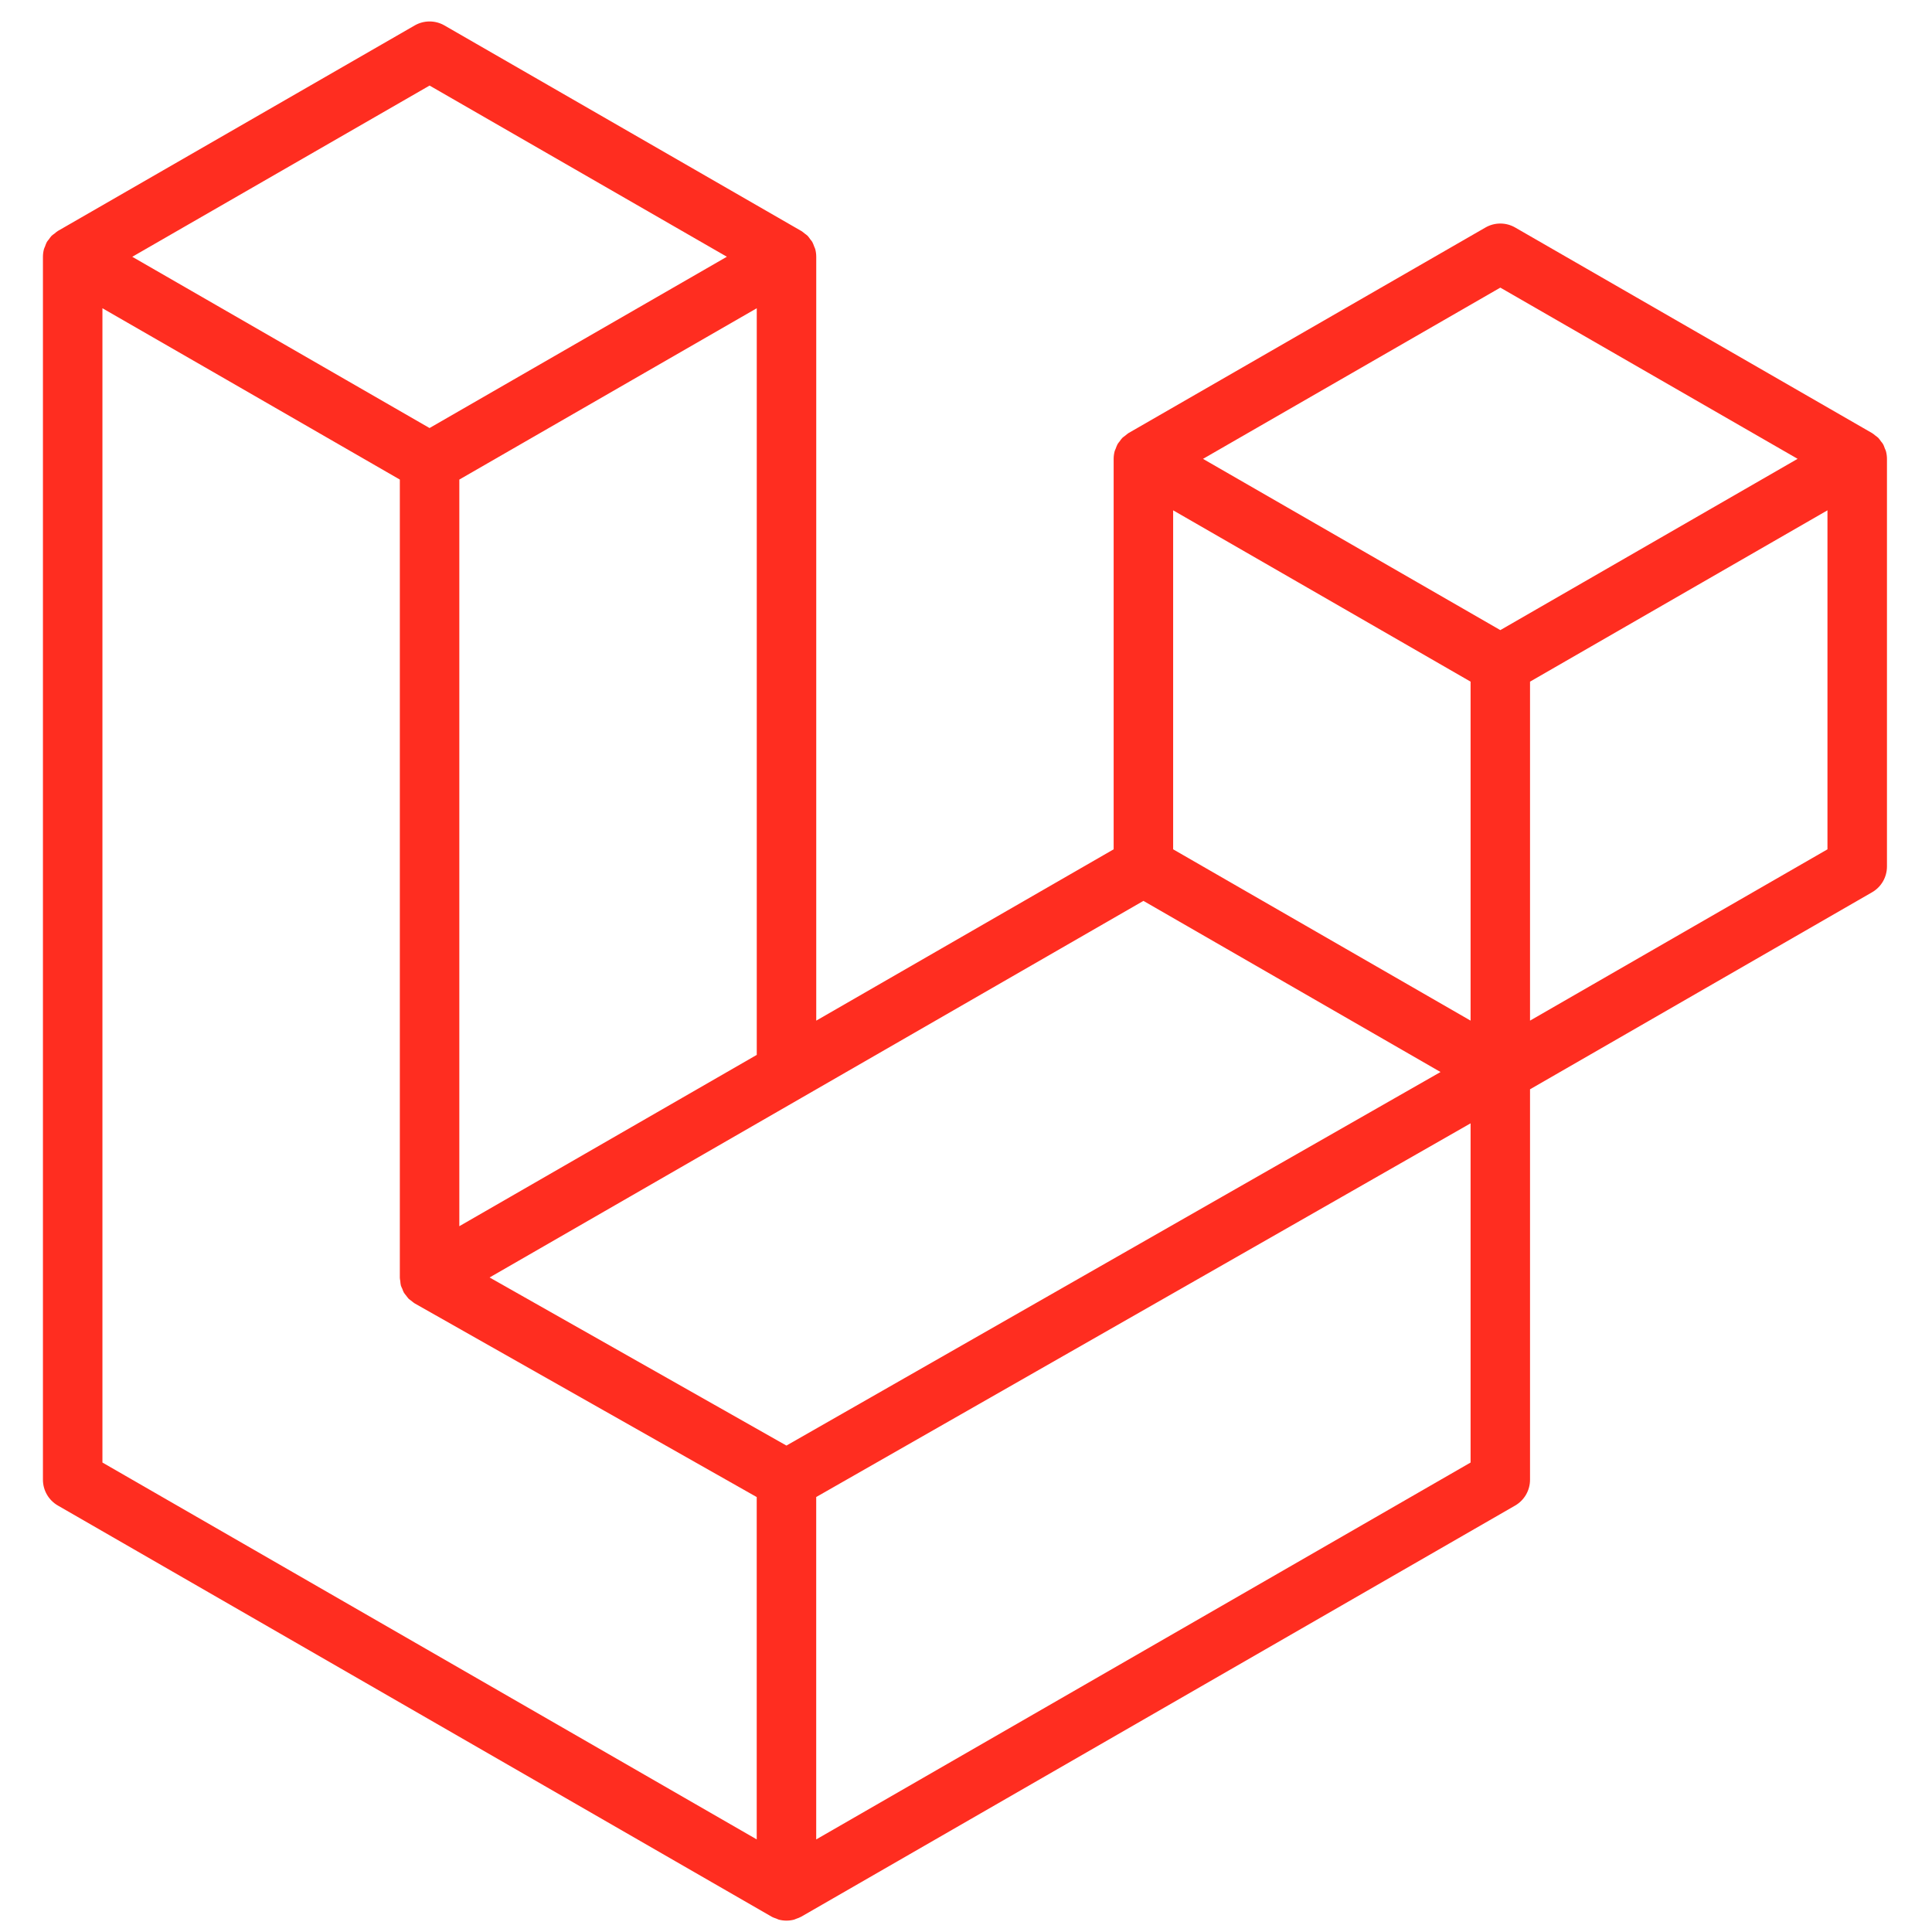
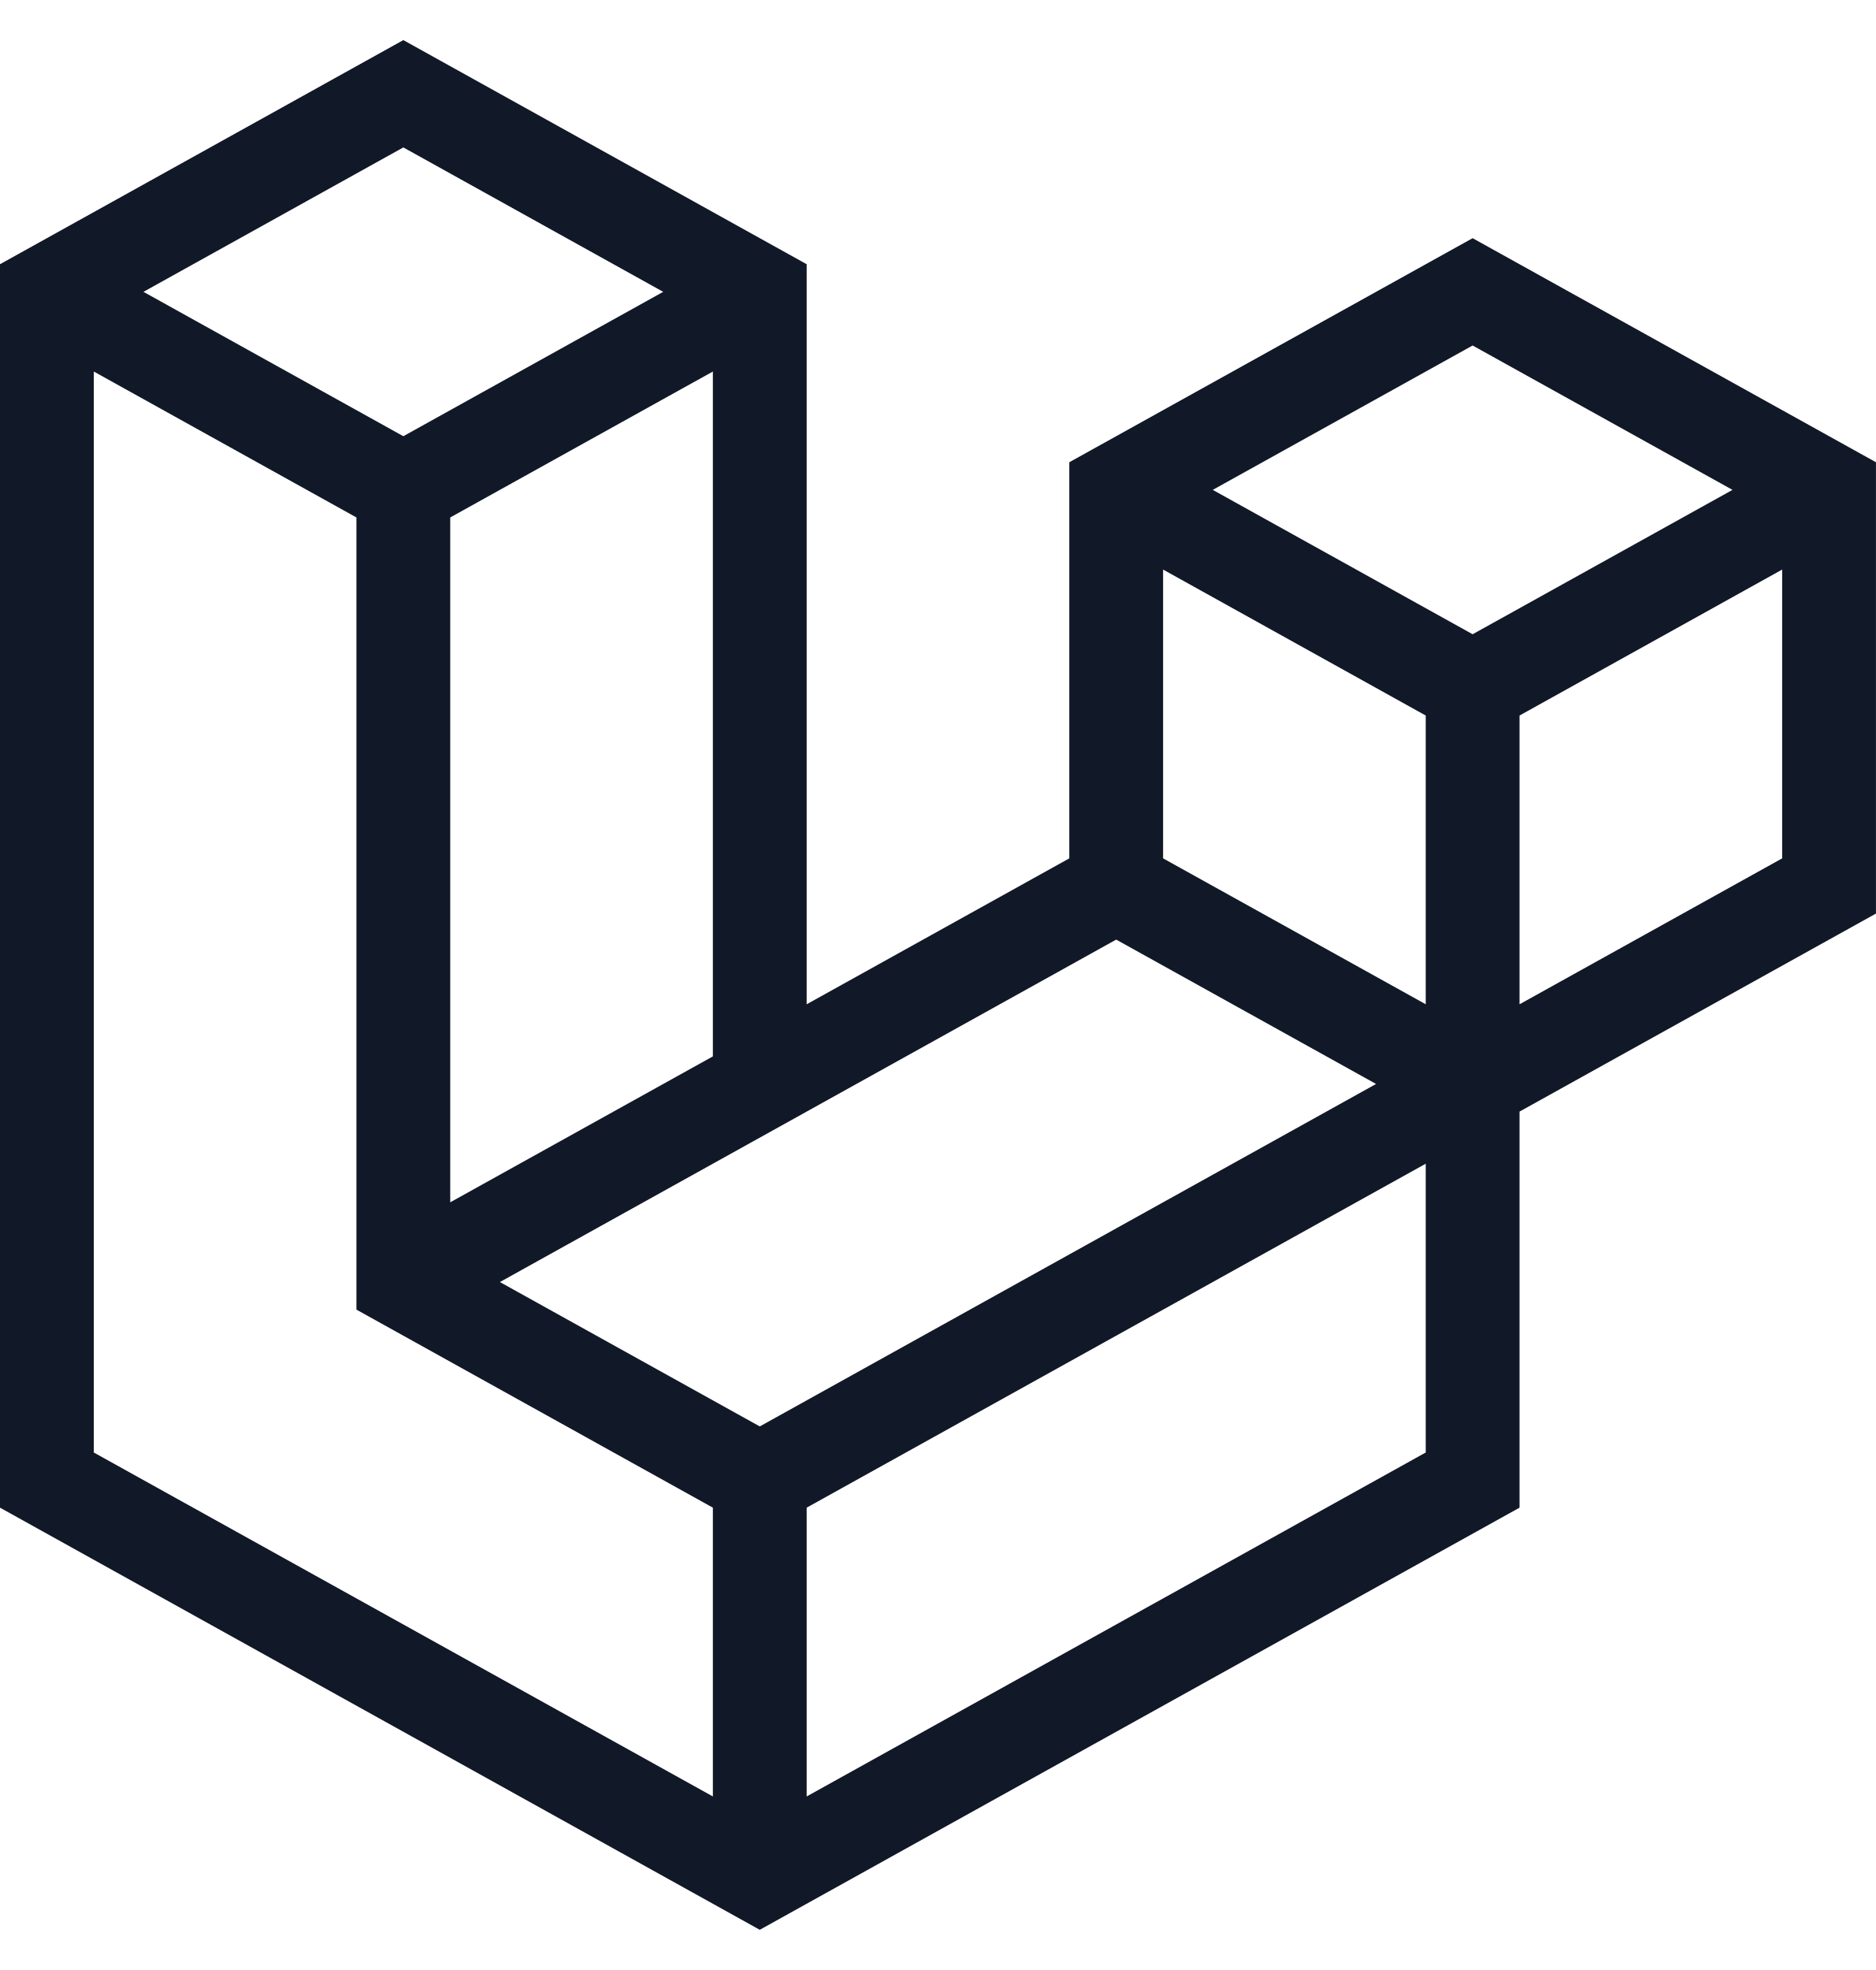
- <svg xmlns="http://www.w3.org/2000/svg" width="166" height="166" viewBox="0 0 166 166" fill="none">
-   <path fill-rule="evenodd" clip-rule="evenodd" d="M162.041 38.759C162.099 38.977 162.129 39.201 162.13 39.426V74.452C162.13 74.902 162.011 75.344 161.786 75.733C161.561 76.122 161.237 76.444 160.847 76.668L131.462 93.594V127.141C131.462 128.054 130.977 128.897 130.186 129.357L68.847 164.683C68.707 164.763 68.554 164.814 68.401 164.868C68.343 164.887 68.289 164.922 68.228 164.938C67.8 165.051 67.349 165.051 66.92 164.938C66.85 164.919 66.786 164.881 66.719 164.855C66.579 164.804 66.432 164.76 66.298 164.683L4.972 129.357C4.583 129.133 4.259 128.81 4.034 128.421C3.808 128.032 3.69 127.591 3.689 127.141L3.689 22.063C3.689 21.834 3.721 21.61 3.779 21.393C3.798 21.32 3.843 21.253 3.868 21.179C3.916 21.045 3.961 20.908 4.031 20.783C4.079 20.7 4.149 20.633 4.206 20.557C4.28 20.454 4.347 20.349 4.433 20.26C4.506 20.186 4.602 20.132 4.685 20.068C4.778 19.992 4.861 19.909 4.966 19.848L35.633 2.185C36.022 1.961 36.462 1.844 36.91 1.844C37.358 1.844 37.798 1.961 38.186 2.185L68.851 19.848H68.857C68.959 19.912 69.045 19.992 69.138 20.065C69.221 20.129 69.313 20.186 69.387 20.257C69.476 20.349 69.54 20.454 69.616 20.557C69.671 20.633 69.744 20.7 69.789 20.783C69.862 20.911 69.904 21.045 69.955 21.179C69.98 21.253 70.025 21.32 70.044 21.396C70.103 21.614 70.133 21.838 70.133 22.063V87.694L95.686 72.974V39.423C95.686 39.2 95.718 38.973 95.775 38.759C95.798 38.683 95.839 38.615 95.865 38.542C95.916 38.408 95.96 38.271 96.031 38.146C96.079 38.063 96.149 37.996 96.203 37.92C96.279 37.818 96.343 37.712 96.433 37.623C96.506 37.549 96.599 37.495 96.681 37.431C96.777 37.355 96.86 37.272 96.962 37.211L127.633 19.548C128.021 19.324 128.461 19.206 128.91 19.206C129.358 19.206 129.798 19.324 130.186 19.548L160.85 37.211C160.959 37.275 161.042 37.355 161.137 37.428C161.217 37.492 161.31 37.549 161.383 37.62C161.473 37.712 161.536 37.818 161.613 37.92C161.67 37.996 161.741 38.063 161.785 38.146C161.859 38.271 161.9 38.408 161.951 38.542C161.98 38.615 162.021 38.683 162.041 38.759ZM157.018 72.974V43.848L146.287 50.028L131.462 58.568V87.694L157.021 72.974H157.018ZM126.354 125.663V96.518L111.771 104.85L70.13 128.626V158.046L126.354 125.663ZM8.801 26.485V125.663L65.018 158.043V128.629L35.649 112L35.64 111.994L35.627 111.988C35.528 111.93 35.445 111.847 35.353 111.777C35.273 111.713 35.18 111.662 35.11 111.592L35.104 111.582C35.021 111.502 34.963 111.403 34.893 111.314C34.829 111.228 34.753 111.154 34.702 111.065L34.699 111.055C34.641 110.96 34.606 110.845 34.565 110.736C34.523 110.64 34.469 110.551 34.443 110.449C34.411 110.328 34.405 110.197 34.392 110.072C34.379 109.976 34.354 109.881 34.354 109.785V109.778V41.205L19.532 32.662L8.801 26.485ZM36.913 7.35L11.364 22.063L36.907 36.777L62.453 22.06L36.907 7.35H36.913ZM50.2 99.174L65.022 90.637V26.485L54.291 32.665L39.466 41.205V105.357L50.2 99.174ZM128.91 24.713L103.363 39.426L128.91 54.14L154.453 39.423L128.91 24.713ZM126.354 58.568L111.529 50.028L100.798 43.848V72.974L115.619 81.511L126.354 87.694V58.568ZM67.571 124.205L105.042 102.803L123.772 92.109L98.245 77.405L68.854 94.334L42.066 109.762L67.571 124.205Z" fill="#FF2D20" />
+ <svg xmlns="http://www.w3.org/2000/svg" width="40" height="42" viewBox="0 0 40 42" fill="none">
+   <path fill-rule="evenodd" clip-rule="evenodd" d="M17.2 5.633L8.6 0.855L0 5.633V32.143L16.2 41.143L32.4 32.143V23.699L40 19.477V9.855L31.4 5.078L22.8 9.855V18.3L17.2 21.411V5.633ZM38 18.3L32.4 21.411V15.255L38 12.143V18.3ZM36.941 10.444L31.4 13.522L25.859 10.444L31.4 7.366L36.941 10.444ZM24.8 18.3V12.143L30.4 15.255V21.411L24.8 18.3ZM23.8 20.032L29.341 23.11L16.2 30.411L10.659 27.333L23.8 20.032ZM7.6 27.921L15.2 32.143V38.3L2 30.967V7.921L7.6 11.032V27.921ZM8.6 9.3L3.059 6.222L8.6 3.143L14.141 6.222L8.6 9.3ZM30.4 24.81L17.2 32.143V38.3L30.4 30.967V24.81ZM9.6 11.032L15.2 7.921V22.522L9.6 25.633V11.032Z" fill="#111827" />
</svg>
